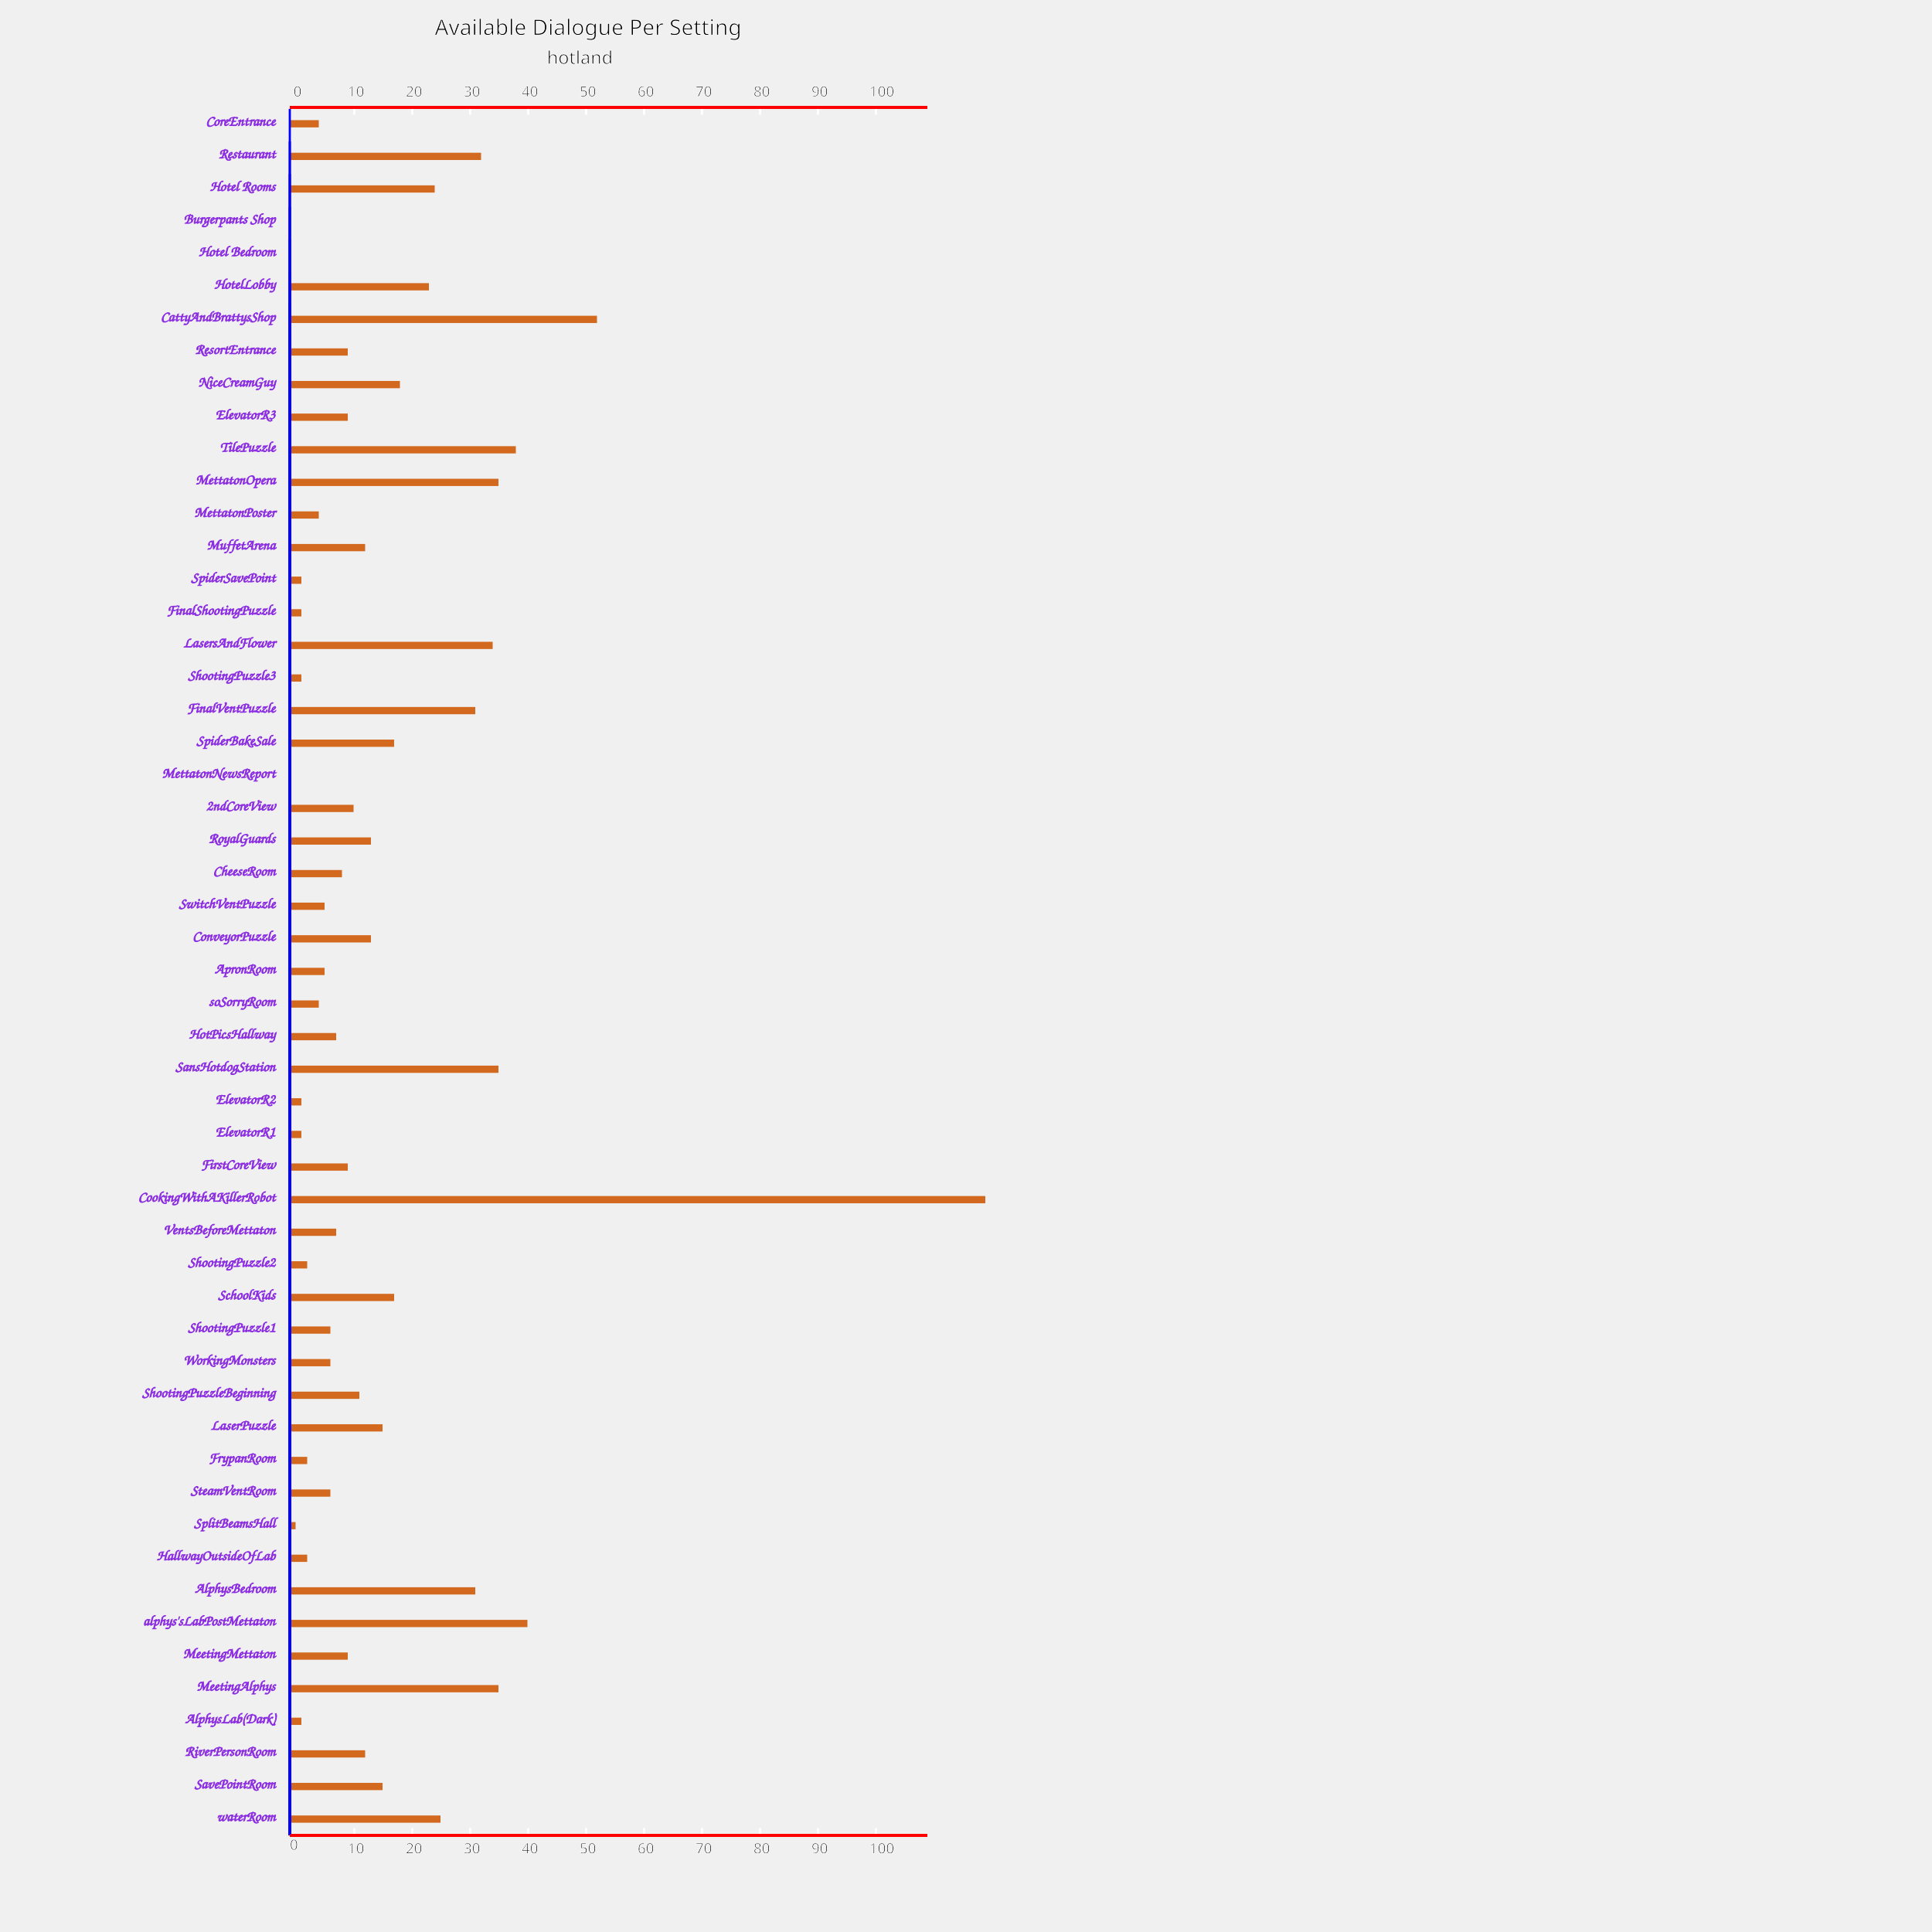
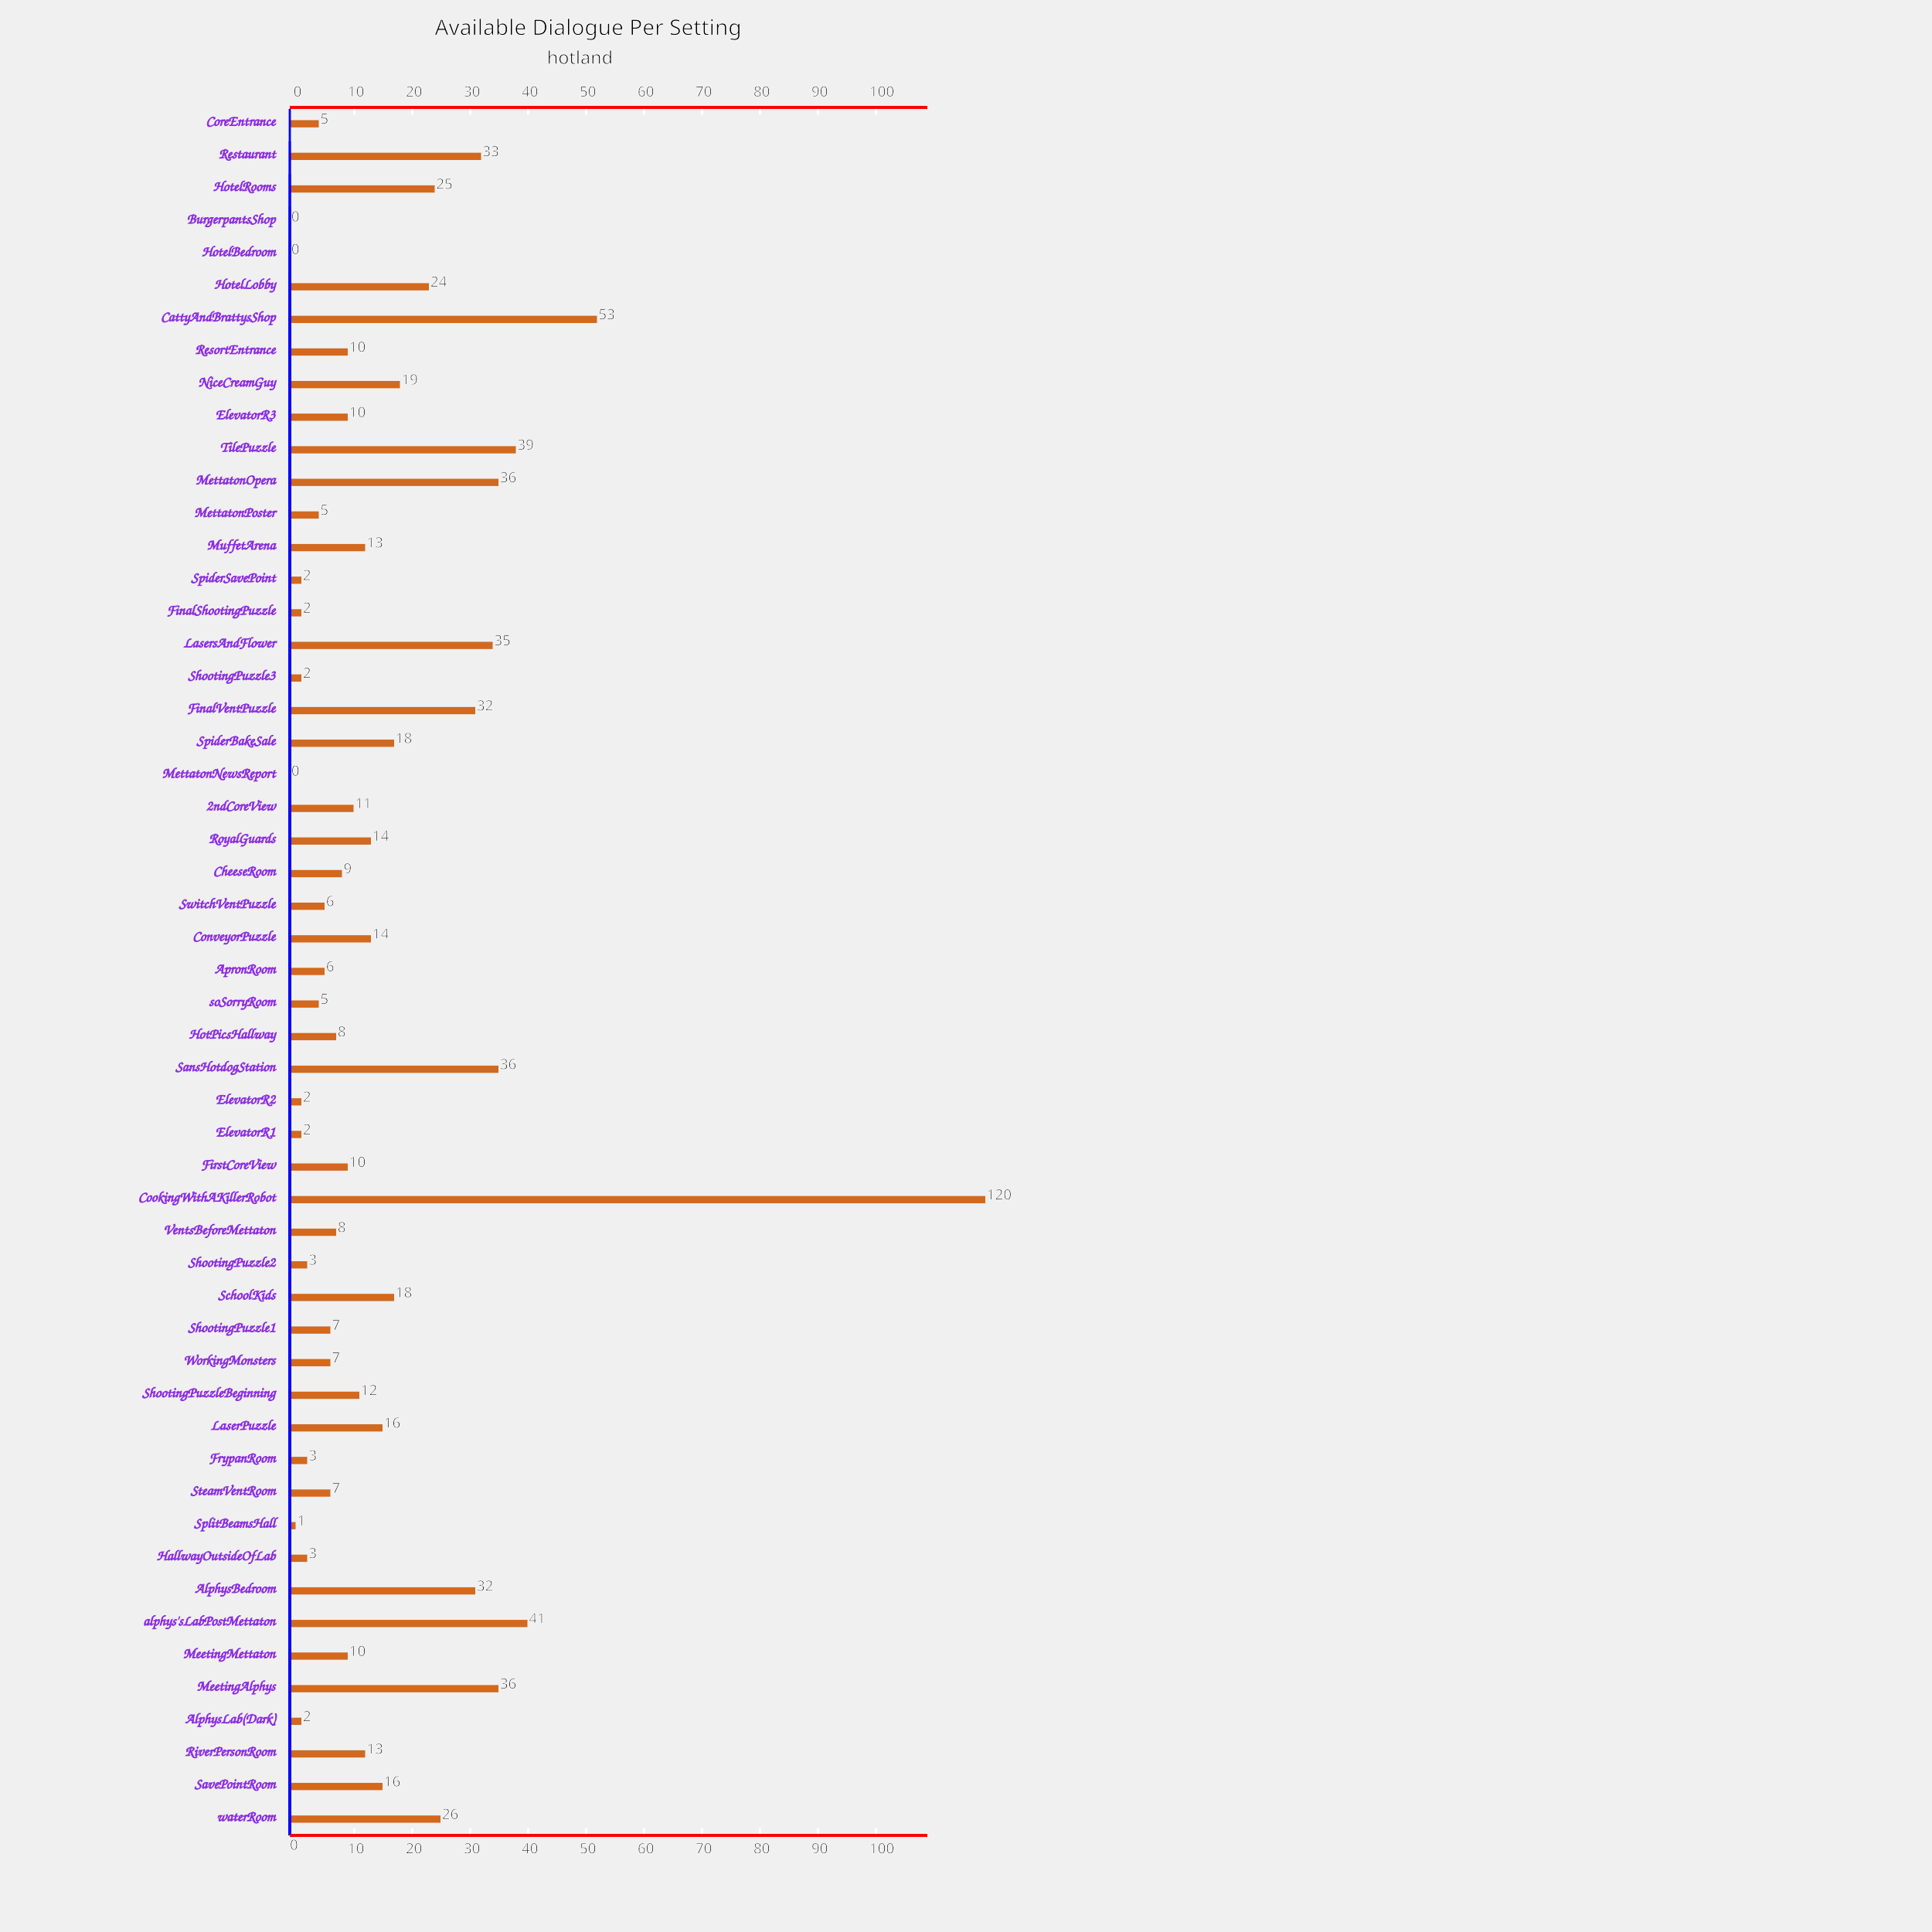
<svg xmlns="http://www.w3.org/2000/svg" width="2000" height="2000" style="background-color: black;">
  <g transform="translate(300, 1900), scale(.75)">
    <text x="0" y="20" font-size="20" font-family="papyrus" stroke="white">0</text>
    <text x="80" y="25" font-size="20" font-family="papyrus" stroke="white">10</text>
    <line x1="89" x2="89" y1="0" y2="-10" stroke-width="3" stroke="white" />
    <text x="160" y="25" font-size="20" font-family="papyrus" stroke="white">20</text>
    <line x1="169" x2="169" y1="0" y2="-10" stroke-width="3" stroke="white" />
    <text x="240" y="25" font-size="20" font-family="papyrus" stroke="white">30</text>
    <line x1="249" x2="249" y1="0" y2="-10" stroke-width="3" stroke="white" />
    <text x="320" y="25" font-size="20" font-family="papyrus" stroke="white">40</text>
    <line x1="329" x2="329" y1="0" y2="-10" stroke-width="3" stroke="white" />
    <text x="400" y="25" font-size="20" font-family="papyrus" stroke="white">50</text>
    <line x1="409" x2="409" y1="0" y2="-10" stroke-width="3" stroke="white" />
    <text x="480" y="25" font-size="20" font-family="papyrus" stroke="white">60</text>
    <line x1="489" x2="489" y1="0" y2="-10" stroke-width="3" stroke="white" />
    <text x="560" y="25" font-size="20" font-family="papyrus" stroke="white">70</text>
    <line x1="569" x2="569" y1="0" y2="-10" stroke-width="3" stroke="white" />
    <text x="640" y="25" font-size="20" font-family="papyrus" stroke="white">80</text>
    <line x1="649" x2="649" y1="0" y2="-10" stroke-width="3" stroke="white" />
    <text x="720" y="25" font-size="20" font-family="papyrus" stroke="white">90</text>
    <line x1="729" x2="729" y1="0" y2="-10" stroke-width="3" stroke="white" />
    <text x="800" y="25" font-size="20" font-family="papyrus" stroke="white">100</text>
    <line x1="809" x2="809" y1="0" y2="-10" stroke-width="3" stroke="white" />
    <text x="5" y="-2400" font-size="20" font-family="papyrus" stroke="white">0</text>
    <text x="80" y="-2400" font-size="20" font-family="papyrus" stroke="white">10</text>
    <line x1="89" x2="89" y1="-2385" y2="-2375" stroke-width="3" stroke="white" />
    <text x="160" y="-2400" font-size="20" font-family="papyrus" stroke="white">20</text>
    <line x1="169" x2="169" y1="-2385" y2="-2375" stroke-width="3" stroke="white" />
    <text x="240" y="-2400" font-size="20" font-family="papyrus" stroke="white">30</text>
    <line x1="249" x2="249" y1="-2385" y2="-2375" stroke-width="3" stroke="white" />
    <text x="320" y="-2400" font-size="20" font-family="papyrus" stroke="white">40</text>
    <line x1="329" x2="329" y1="-2385" y2="-2375" stroke-width="3" stroke="white" />
    <text x="400" y="-2400" font-size="20" font-family="papyrus" stroke="white">50</text>
    <line x1="409" x2="409" y1="-2385" y2="-2375" stroke-width="3" stroke="white" />
    <text x="480" y="-2400" font-size="20" font-family="papyrus" stroke="white">60</text>
    <line x1="489" x2="489" y1="-2385" y2="-2375" stroke-width="3" stroke="white" />
    <text x="560" y="-2400" font-size="20" font-family="papyrus" stroke="white">70</text>
    <line x1="569" x2="569" y1="-2385" y2="-2375" stroke-width="3" stroke="white" />
    <text x="640" y="-2400" font-size="20" font-family="papyrus" stroke="white">80</text>
    <line x1="649" x2="649" y1="-2385" y2="-2375" stroke-width="3" stroke="white" />
    <text x="720" y="-2400" font-size="20" font-family="papyrus" stroke="white">90</text>
    <line x1="729" x2="729" y1="-2385" y2="-2375" stroke-width="3" stroke="white" />
    <text x="800" y="-2400" font-size="20" font-family="papyrus" stroke="white">100</text>
    <line x1="809" x2="809" y1="-2385" y2="-2375" stroke-width="3" stroke="white" />
    <text x="200" y="-2485" stroke="white" font-size="30" font-family="papyrus">Available Dialogue Per
         Setting
      </text>
    <text x="355" y="-2445" stroke="white" font-size="25" font-family="papyrus">hotland</text>
    <g>
      <text x="-20" y="-20" fill="blueviolet" text-anchor="end" font-size="20" font-family="comic sans Ms" stroke="blueviolet">waterRoom</text>
      <line x1="0" x2="208" y1="-22.5" y2="-22.5" stroke="chocolate" stroke-width="10" />
+       <text x="210" y="-22.5" font-size="20" font-family="papyrus" stroke="white">26</text>
    </g>
    <line x1="0" y1="0" x2="0" y2="-43" stroke-width="3" stroke="blue" />
    <line x1="0" y1="0" x2="880" y2="0" stroke-width="3" stroke="red" />
    <line x1="0" y1="-2385" x2="880" y2="-2385" stroke-width="3" stroke="red" />
    <g>
      <text x="-20" y="-65" fill="blueviolet" text-anchor="end" font-size="20" font-family="comic sans Ms" stroke="blueviolet">SavePointRoom</text>
      <line x1="0" x2="128" y1="-67.5" y2="-67.5" stroke="chocolate" stroke-width="10" />
+       <text x="130" y="-67.5" font-size="20" font-family="papyrus" stroke="white">16</text>
    </g>
    <line x1="0" y1="0" x2="0" y2="-88" stroke-width="3" stroke="blue" />
    <line x1="0" y1="0" x2="880" y2="0" stroke-width="3" stroke="red" />
    <line x1="0" y1="-2385" x2="880" y2="-2385" stroke-width="3" stroke="red" />
    <g>
      <text x="-20" y="-110" fill="blueviolet" text-anchor="end" font-size="20" font-family="comic sans Ms" stroke="blueviolet">RiverPersonRoom</text>
      <line x1="0" x2="104" y1="-112.5" y2="-112.5" stroke="chocolate" stroke-width="10" />
+       <text x="106" y="-112.5" font-size="20" font-family="papyrus" stroke="white">13</text>
    </g>
    <line x1="0" y1="0" x2="0" y2="-133" stroke-width="3" stroke="blue" />
    <line x1="0" y1="0" x2="880" y2="0" stroke-width="3" stroke="red" />
    <line x1="0" y1="-2385" x2="880" y2="-2385" stroke-width="3" stroke="red" />
    <g>
      <text x="-20" y="-155" fill="blueviolet" text-anchor="end" font-size="20" font-family="comic sans Ms" stroke="blueviolet">AlphysLab(Dark)</text>
      <line x1="0" x2="16" y1="-157.5" y2="-157.5" stroke="chocolate" stroke-width="10" />
+       <text x="18" y="-157.5" font-size="20" font-family="papyrus" stroke="white">2</text>
    </g>
    <line x1="0" y1="0" x2="0" y2="-178" stroke-width="3" stroke="blue" />
    <line x1="0" y1="0" x2="880" y2="0" stroke-width="3" stroke="red" />
    <line x1="0" y1="-2385" x2="880" y2="-2385" stroke-width="3" stroke="red" />
    <g>
      <text x="-20" y="-200" fill="blueviolet" text-anchor="end" font-size="20" font-family="comic sans Ms" stroke="blueviolet">MeetingAlphys</text>
      <line x1="0" x2="288" y1="-202.5" y2="-202.5" stroke="chocolate" stroke-width="10" />
+       <text x="290" y="-202.5" font-size="20" font-family="papyrus" stroke="white">36</text>
    </g>
    <line x1="0" y1="0" x2="0" y2="-223" stroke-width="3" stroke="blue" />
    <line x1="0" y1="0" x2="880" y2="0" stroke-width="3" stroke="red" />
    <line x1="0" y1="-2385" x2="880" y2="-2385" stroke-width="3" stroke="red" />
    <g>
      <text x="-20" y="-245" fill="blueviolet" text-anchor="end" font-size="20" font-family="comic sans Ms" stroke="blueviolet">MeetingMettaton</text>
      <line x1="0" x2="80" y1="-247.5" y2="-247.5" stroke="chocolate" stroke-width="10" />
+       <text x="82" y="-247.5" font-size="20" font-family="papyrus" stroke="white">10</text>
    </g>
    <line x1="0" y1="0" x2="0" y2="-268" stroke-width="3" stroke="blue" />
    <line x1="0" y1="0" x2="880" y2="0" stroke-width="3" stroke="red" />
    <line x1="0" y1="-2385" x2="880" y2="-2385" stroke-width="3" stroke="red" />
    <g>
      <text x="-20" y="-290" fill="blueviolet" text-anchor="end" font-size="20" font-family="comic sans Ms" stroke="blueviolet">alphys'sLabPostMettaton</text>
      <line x1="0" x2="328" y1="-292.5" y2="-292.5" stroke="chocolate" stroke-width="10" />
+       <text x="330" y="-292.5" font-size="20" font-family="papyrus" stroke="white">41</text>
    </g>
    <line x1="0" y1="0" x2="0" y2="-313" stroke-width="3" stroke="blue" />
    <line x1="0" y1="0" x2="880" y2="0" stroke-width="3" stroke="red" />
    <line x1="0" y1="-2385" x2="880" y2="-2385" stroke-width="3" stroke="red" />
    <g>
      <text x="-20" y="-335" fill="blueviolet" text-anchor="end" font-size="20" font-family="comic sans Ms" stroke="blueviolet">AlphysBedroom</text>
      <line x1="0" x2="256" y1="-337.5" y2="-337.5" stroke="chocolate" stroke-width="10" />
+       <text x="258" y="-337.5" font-size="20" font-family="papyrus" stroke="white">32</text>
    </g>
    <line x1="0" y1="0" x2="0" y2="-358" stroke-width="3" stroke="blue" />
    <line x1="0" y1="0" x2="880" y2="0" stroke-width="3" stroke="red" />
    <line x1="0" y1="-2385" x2="880" y2="-2385" stroke-width="3" stroke="red" />
    <g>
      <text x="-20" y="-380" fill="blueviolet" text-anchor="end" font-size="20" font-family="comic sans Ms" stroke="blueviolet">HallwayOutsideOfLab</text>
      <line x1="0" x2="24" y1="-382.5" y2="-382.5" stroke="chocolate" stroke-width="10" />
+       <text x="26" y="-382.5" font-size="20" font-family="papyrus" stroke="white">3</text>
    </g>
    <line x1="0" y1="0" x2="0" y2="-403" stroke-width="3" stroke="blue" />
    <line x1="0" y1="0" x2="880" y2="0" stroke-width="3" stroke="red" />
    <line x1="0" y1="-2385" x2="880" y2="-2385" stroke-width="3" stroke="red" />
    <g>
      <text x="-20" y="-425" fill="blueviolet" text-anchor="end" font-size="20" font-family="comic sans Ms" stroke="blueviolet">SplitBeamsHall</text>
      <line x1="0" x2="8" y1="-427.5" y2="-427.5" stroke="chocolate" stroke-width="10" />
+       <text x="10" y="-427.5" font-size="20" font-family="papyrus" stroke="white">1</text>
    </g>
    <line x1="0" y1="0" x2="0" y2="-448" stroke-width="3" stroke="blue" />
    <line x1="0" y1="0" x2="880" y2="0" stroke-width="3" stroke="red" />
    <line x1="0" y1="-2385" x2="880" y2="-2385" stroke-width="3" stroke="red" />
    <g>
      <text x="-20" y="-470" fill="blueviolet" text-anchor="end" font-size="20" font-family="comic sans Ms" stroke="blueviolet">SteamVentRoom</text>
      <line x1="0" x2="56" y1="-472.5" y2="-472.5" stroke="chocolate" stroke-width="10" />
+       <text x="58" y="-472.5" font-size="20" font-family="papyrus" stroke="white">7</text>
    </g>
    <line x1="0" y1="0" x2="0" y2="-493" stroke-width="3" stroke="blue" />
    <line x1="0" y1="0" x2="880" y2="0" stroke-width="3" stroke="red" />
    <line x1="0" y1="-2385" x2="880" y2="-2385" stroke-width="3" stroke="red" />
    <g>
      <text x="-20" y="-515" fill="blueviolet" text-anchor="end" font-size="20" font-family="comic sans Ms" stroke="blueviolet">FrypanRoom</text>
      <line x1="0" x2="24" y1="-517.5" y2="-517.5" stroke="chocolate" stroke-width="10" />
+       <text x="26" y="-517.5" font-size="20" font-family="papyrus" stroke="white">3</text>
    </g>
    <line x1="0" y1="0" x2="0" y2="-538" stroke-width="3" stroke="blue" />
    <line x1="0" y1="0" x2="880" y2="0" stroke-width="3" stroke="red" />
    <line x1="0" y1="-2385" x2="880" y2="-2385" stroke-width="3" stroke="red" />
    <g>
      <text x="-20" y="-560" fill="blueviolet" text-anchor="end" font-size="20" font-family="comic sans Ms" stroke="blueviolet">LaserPuzzle</text>
      <line x1="0" x2="128" y1="-562.5" y2="-562.5" stroke="chocolate" stroke-width="10" />
+       <text x="130" y="-562.5" font-size="20" font-family="papyrus" stroke="white">16</text>
    </g>
    <line x1="0" y1="0" x2="0" y2="-583" stroke-width="3" stroke="blue" />
    <line x1="0" y1="0" x2="880" y2="0" stroke-width="3" stroke="red" />
    <line x1="0" y1="-2385" x2="880" y2="-2385" stroke-width="3" stroke="red" />
    <g>
      <text x="-20" y="-605" fill="blueviolet" text-anchor="end" font-size="20" font-family="comic sans Ms" stroke="blueviolet">ShootingPuzzleBeginning</text>
      <line x1="0" x2="96" y1="-607.5" y2="-607.5" stroke="chocolate" stroke-width="10" />
+       <text x="98" y="-607.5" font-size="20" font-family="papyrus" stroke="white">12</text>
    </g>
    <line x1="0" y1="0" x2="0" y2="-628" stroke-width="3" stroke="blue" />
    <line x1="0" y1="0" x2="880" y2="0" stroke-width="3" stroke="red" />
    <line x1="0" y1="-2385" x2="880" y2="-2385" stroke-width="3" stroke="red" />
    <g>
      <text x="-20" y="-650" fill="blueviolet" text-anchor="end" font-size="20" font-family="comic sans Ms" stroke="blueviolet">WorkingMonsters</text>
      <line x1="0" x2="56" y1="-652.5" y2="-652.5" stroke="chocolate" stroke-width="10" />
+       <text x="58" y="-652.5" font-size="20" font-family="papyrus" stroke="white">7</text>
    </g>
    <line x1="0" y1="0" x2="0" y2="-673" stroke-width="3" stroke="blue" />
    <line x1="0" y1="0" x2="880" y2="0" stroke-width="3" stroke="red" />
    <line x1="0" y1="-2385" x2="880" y2="-2385" stroke-width="3" stroke="red" />
    <g>
      <text x="-20" y="-695" fill="blueviolet" text-anchor="end" font-size="20" font-family="comic sans Ms" stroke="blueviolet">ShootingPuzzle1</text>
      <line x1="0" x2="56" y1="-697.5" y2="-697.5" stroke="chocolate" stroke-width="10" />
+       <text x="58" y="-697.5" font-size="20" font-family="papyrus" stroke="white">7</text>
    </g>
    <line x1="0" y1="0" x2="0" y2="-718" stroke-width="3" stroke="blue" />
    <line x1="0" y1="0" x2="880" y2="0" stroke-width="3" stroke="red" />
    <line x1="0" y1="-2385" x2="880" y2="-2385" stroke-width="3" stroke="red" />
    <g>
      <text x="-20" y="-740" fill="blueviolet" text-anchor="end" font-size="20" font-family="comic sans Ms" stroke="blueviolet">SchoolKids</text>
      <line x1="0" x2="144" y1="-742.5" y2="-742.5" stroke="chocolate" stroke-width="10" />
+       <text x="146" y="-742.5" font-size="20" font-family="papyrus" stroke="white">18</text>
    </g>
    <line x1="0" y1="0" x2="0" y2="-763" stroke-width="3" stroke="blue" />
    <line x1="0" y1="0" x2="880" y2="0" stroke-width="3" stroke="red" />
    <line x1="0" y1="-2385" x2="880" y2="-2385" stroke-width="3" stroke="red" />
    <g>
      <text x="-20" y="-785" fill="blueviolet" text-anchor="end" font-size="20" font-family="comic sans Ms" stroke="blueviolet">ShootingPuzzle2</text>
      <line x1="0" x2="24" y1="-787.5" y2="-787.5" stroke="chocolate" stroke-width="10" />
+       <text x="26" y="-787.5" font-size="20" font-family="papyrus" stroke="white">3</text>
    </g>
    <line x1="0" y1="0" x2="0" y2="-808" stroke-width="3" stroke="blue" />
    <line x1="0" y1="0" x2="880" y2="0" stroke-width="3" stroke="red" />
    <line x1="0" y1="-2385" x2="880" y2="-2385" stroke-width="3" stroke="red" />
    <g>
      <text x="-20" y="-830" fill="blueviolet" text-anchor="end" font-size="20" font-family="comic sans Ms" stroke="blueviolet">VentsBeforeMettaton</text>
      <line x1="0" x2="64" y1="-832.5" y2="-832.5" stroke="chocolate" stroke-width="10" />
+       <text x="66" y="-832.5" font-size="20" font-family="papyrus" stroke="white">8</text>
    </g>
    <line x1="0" y1="0" x2="0" y2="-853" stroke-width="3" stroke="blue" />
    <line x1="0" y1="0" x2="880" y2="0" stroke-width="3" stroke="red" />
    <line x1="0" y1="-2385" x2="880" y2="-2385" stroke-width="3" stroke="red" />
    <g>
      <text x="-20" y="-875" fill="blueviolet" text-anchor="end" font-size="20" font-family="comic sans Ms" stroke="blueviolet">CookingWithAKillerRobot</text>
      <line x1="0" x2="960" y1="-877.5" y2="-877.5" stroke="chocolate" stroke-width="10" />
+       <text x="962" y="-877.5" font-size="20" font-family="papyrus" stroke="white">120</text>
    </g>
    <line x1="0" y1="0" x2="0" y2="-898" stroke-width="3" stroke="blue" />
    <line x1="0" y1="0" x2="880" y2="0" stroke-width="3" stroke="red" />
    <line x1="0" y1="-2385" x2="880" y2="-2385" stroke-width="3" stroke="red" />
    <g>
      <text x="-20" y="-920" fill="blueviolet" text-anchor="end" font-size="20" font-family="comic sans Ms" stroke="blueviolet">FirstCoreView</text>
      <line x1="0" x2="80" y1="-922.5" y2="-922.5" stroke="chocolate" stroke-width="10" />
+       <text x="82" y="-922.5" font-size="20" font-family="papyrus" stroke="white">10</text>
    </g>
    <line x1="0" y1="0" x2="0" y2="-943" stroke-width="3" stroke="blue" />
    <line x1="0" y1="0" x2="880" y2="0" stroke-width="3" stroke="red" />
    <line x1="0" y1="-2385" x2="880" y2="-2385" stroke-width="3" stroke="red" />
    <g>
      <text x="-20" y="-965" fill="blueviolet" text-anchor="end" font-size="20" font-family="comic sans Ms" stroke="blueviolet">ElevatorR1</text>
      <line x1="0" x2="16" y1="-967.5" y2="-967.5" stroke="chocolate" stroke-width="10" />
+       <text x="18" y="-967.5" font-size="20" font-family="papyrus" stroke="white">2</text>
    </g>
    <line x1="0" y1="0" x2="0" y2="-988" stroke-width="3" stroke="blue" />
    <line x1="0" y1="0" x2="880" y2="0" stroke-width="3" stroke="red" />
    <line x1="0" y1="-2385" x2="880" y2="-2385" stroke-width="3" stroke="red" />
    <g>
      <text x="-20" y="-1010" fill="blueviolet" text-anchor="end" font-size="20" font-family="comic sans Ms" stroke="blueviolet">ElevatorR2</text>
      <line x1="0" x2="16" y1="-1012.5" y2="-1012.5" stroke="chocolate" stroke-width="10" />
+       <text x="18" y="-1012.5" font-size="20" font-family="papyrus" stroke="white">2</text>
    </g>
    <line x1="0" y1="0" x2="0" y2="-1033" stroke-width="3" stroke="blue" />
    <line x1="0" y1="0" x2="880" y2="0" stroke-width="3" stroke="red" />
    <line x1="0" y1="-2385" x2="880" y2="-2385" stroke-width="3" stroke="red" />
    <g>
      <text x="-20" y="-1055" fill="blueviolet" text-anchor="end" font-size="20" font-family="comic sans Ms" stroke="blueviolet">SansHotdogStation</text>
      <line x1="0" x2="288" y1="-1057.5" y2="-1057.5" stroke="chocolate" stroke-width="10" />
+       <text x="290" y="-1057.5" font-size="20" font-family="papyrus" stroke="white">36</text>
    </g>
    <line x1="0" y1="0" x2="0" y2="-1078" stroke-width="3" stroke="blue" />
    <line x1="0" y1="0" x2="880" y2="0" stroke-width="3" stroke="red" />
    <line x1="0" y1="-2385" x2="880" y2="-2385" stroke-width="3" stroke="red" />
    <g>
      <text x="-20" y="-1100" fill="blueviolet" text-anchor="end" font-size="20" font-family="comic sans Ms" stroke="blueviolet">HotPicsHallway</text>
      <line x1="0" x2="64" y1="-1102.5" y2="-1102.5" stroke="chocolate" stroke-width="10" />
+       <text x="66" y="-1102.5" font-size="20" font-family="papyrus" stroke="white">8</text>
    </g>
    <line x1="0" y1="0" x2="0" y2="-1123" stroke-width="3" stroke="blue" />
    <line x1="0" y1="0" x2="880" y2="0" stroke-width="3" stroke="red" />
    <line x1="0" y1="-2385" x2="880" y2="-2385" stroke-width="3" stroke="red" />
    <g>
      <text x="-20" y="-1145" fill="blueviolet" text-anchor="end" font-size="20" font-family="comic sans Ms" stroke="blueviolet">soSorryRoom</text>
      <line x1="0" x2="40" y1="-1147.5" y2="-1147.5" stroke="chocolate" stroke-width="10" />
+       <text x="42" y="-1147.5" font-size="20" font-family="papyrus" stroke="white">5</text>
    </g>
    <line x1="0" y1="0" x2="0" y2="-1168" stroke-width="3" stroke="blue" />
    <line x1="0" y1="0" x2="880" y2="0" stroke-width="3" stroke="red" />
    <line x1="0" y1="-2385" x2="880" y2="-2385" stroke-width="3" stroke="red" />
    <g>
      <text x="-20" y="-1190" fill="blueviolet" text-anchor="end" font-size="20" font-family="comic sans Ms" stroke="blueviolet">ApronRoom</text>
      <line x1="0" x2="48" y1="-1192.5" y2="-1192.5" stroke="chocolate" stroke-width="10" />
+       <text x="50" y="-1192.5" font-size="20" font-family="papyrus" stroke="white">6</text>
    </g>
    <line x1="0" y1="0" x2="0" y2="-1213" stroke-width="3" stroke="blue" />
    <line x1="0" y1="0" x2="880" y2="0" stroke-width="3" stroke="red" />
    <line x1="0" y1="-2385" x2="880" y2="-2385" stroke-width="3" stroke="red" />
    <g>
      <text x="-20" y="-1235" fill="blueviolet" text-anchor="end" font-size="20" font-family="comic sans Ms" stroke="blueviolet">ConveyorPuzzle</text>
      <line x1="0" x2="112" y1="-1237.5" y2="-1237.5" stroke="chocolate" stroke-width="10" />
+       <text x="114" y="-1237.5" font-size="20" font-family="papyrus" stroke="white">14</text>
    </g>
    <line x1="0" y1="0" x2="0" y2="-1258" stroke-width="3" stroke="blue" />
    <line x1="0" y1="0" x2="880" y2="0" stroke-width="3" stroke="red" />
    <line x1="0" y1="-2385" x2="880" y2="-2385" stroke-width="3" stroke="red" />
    <g>
      <text x="-20" y="-1280" fill="blueviolet" text-anchor="end" font-size="20" font-family="comic sans Ms" stroke="blueviolet">SwitchVentPuzzle</text>
      <line x1="0" x2="48" y1="-1282.5" y2="-1282.5" stroke="chocolate" stroke-width="10" />
+       <text x="50" y="-1282.5" font-size="20" font-family="papyrus" stroke="white">6</text>
    </g>
    <line x1="0" y1="0" x2="0" y2="-1303" stroke-width="3" stroke="blue" />
    <line x1="0" y1="0" x2="880" y2="0" stroke-width="3" stroke="red" />
    <line x1="0" y1="-2385" x2="880" y2="-2385" stroke-width="3" stroke="red" />
    <g>
      <text x="-20" y="-1325" fill="blueviolet" text-anchor="end" font-size="20" font-family="comic sans Ms" stroke="blueviolet">CheeseRoom</text>
      <line x1="0" x2="72" y1="-1327.5" y2="-1327.5" stroke="chocolate" stroke-width="10" />
+       <text x="74" y="-1327.5" font-size="20" font-family="papyrus" stroke="white">9</text>
    </g>
    <line x1="0" y1="0" x2="0" y2="-1348" stroke-width="3" stroke="blue" />
    <line x1="0" y1="0" x2="880" y2="0" stroke-width="3" stroke="red" />
    <line x1="0" y1="-2385" x2="880" y2="-2385" stroke-width="3" stroke="red" />
    <g>
      <text x="-20" y="-1370" fill="blueviolet" text-anchor="end" font-size="20" font-family="comic sans Ms" stroke="blueviolet">RoyalGuards</text>
      <line x1="0" x2="112" y1="-1372.5" y2="-1372.5" stroke="chocolate" stroke-width="10" />
+       <text x="114" y="-1372.5" font-size="20" font-family="papyrus" stroke="white">14</text>
    </g>
    <line x1="0" y1="0" x2="0" y2="-1393" stroke-width="3" stroke="blue" />
    <line x1="0" y1="0" x2="880" y2="0" stroke-width="3" stroke="red" />
    <line x1="0" y1="-2385" x2="880" y2="-2385" stroke-width="3" stroke="red" />
    <g>
      <text x="-20" y="-1415" fill="blueviolet" text-anchor="end" font-size="20" font-family="comic sans Ms" stroke="blueviolet">2ndCoreView</text>
      <line x1="0" x2="88" y1="-1417.5" y2="-1417.5" stroke="chocolate" stroke-width="10" />
+       <text x="90" y="-1417.5" font-size="20" font-family="papyrus" stroke="white">11</text>
    </g>
    <line x1="0" y1="0" x2="0" y2="-1438" stroke-width="3" stroke="blue" />
    <line x1="0" y1="0" x2="880" y2="0" stroke-width="3" stroke="red" />
    <line x1="0" y1="-2385" x2="880" y2="-2385" stroke-width="3" stroke="red" />
    <g>
      <text x="-20" y="-1460" fill="blueviolet" text-anchor="end" font-size="20" font-family="comic sans Ms" stroke="blueviolet">MettatonNewsReport</text>
      <line x1="0" x2="0" y1="-1462.5" y2="-1462.5" stroke="chocolate" stroke-width="10" />
+       <text x="2" y="-1462.5" font-size="20" font-family="papyrus" stroke="white">0</text>
    </g>
    <line x1="0" y1="0" x2="0" y2="-1483" stroke-width="3" stroke="blue" />
    <line x1="0" y1="0" x2="880" y2="0" stroke-width="3" stroke="red" />
    <line x1="0" y1="-2385" x2="880" y2="-2385" stroke-width="3" stroke="red" />
    <g>
      <text x="-20" y="-1505" fill="blueviolet" text-anchor="end" font-size="20" font-family="comic sans Ms" stroke="blueviolet">SpiderBakeSale</text>
      <line x1="0" x2="144" y1="-1507.5" y2="-1507.5" stroke="chocolate" stroke-width="10" />
+       <text x="146" y="-1507.5" font-size="20" font-family="papyrus" stroke="white">18</text>
    </g>
    <line x1="0" y1="0" x2="0" y2="-1528" stroke-width="3" stroke="blue" />
    <line x1="0" y1="0" x2="880" y2="0" stroke-width="3" stroke="red" />
    <line x1="0" y1="-2385" x2="880" y2="-2385" stroke-width="3" stroke="red" />
    <g>
      <text x="-20" y="-1550" fill="blueviolet" text-anchor="end" font-size="20" font-family="comic sans Ms" stroke="blueviolet">FinalVentPuzzle</text>
      <line x1="0" x2="256" y1="-1552.5" y2="-1552.5" stroke="chocolate" stroke-width="10" />
+       <text x="258" y="-1552.5" font-size="20" font-family="papyrus" stroke="white">32</text>
    </g>
    <line x1="0" y1="0" x2="0" y2="-1573" stroke-width="3" stroke="blue" />
    <line x1="0" y1="0" x2="880" y2="0" stroke-width="3" stroke="red" />
    <line x1="0" y1="-2385" x2="880" y2="-2385" stroke-width="3" stroke="red" />
    <g>
      <text x="-20" y="-1595" fill="blueviolet" text-anchor="end" font-size="20" font-family="comic sans Ms" stroke="blueviolet">ShootingPuzzle3</text>
      <line x1="0" x2="16" y1="-1597.5" y2="-1597.5" stroke="chocolate" stroke-width="10" />
+       <text x="18" y="-1597.5" font-size="20" font-family="papyrus" stroke="white">2</text>
    </g>
    <line x1="0" y1="0" x2="0" y2="-1618" stroke-width="3" stroke="blue" />
    <line x1="0" y1="0" x2="880" y2="0" stroke-width="3" stroke="red" />
    <line x1="0" y1="-2385" x2="880" y2="-2385" stroke-width="3" stroke="red" />
    <g>
      <text x="-20" y="-1640" fill="blueviolet" text-anchor="end" font-size="20" font-family="comic sans Ms" stroke="blueviolet">LasersAndFlower</text>
      <line x1="0" x2="280" y1="-1642.5" y2="-1642.5" stroke="chocolate" stroke-width="10" />
+       <text x="282" y="-1642.5" font-size="20" font-family="papyrus" stroke="white">35</text>
    </g>
    <line x1="0" y1="0" x2="0" y2="-1663" stroke-width="3" stroke="blue" />
    <line x1="0" y1="0" x2="880" y2="0" stroke-width="3" stroke="red" />
    <line x1="0" y1="-2385" x2="880" y2="-2385" stroke-width="3" stroke="red" />
    <g>
      <text x="-20" y="-1685" fill="blueviolet" text-anchor="end" font-size="20" font-family="comic sans Ms" stroke="blueviolet">FinalShootingPuzzle</text>
      <line x1="0" x2="16" y1="-1687.5" y2="-1687.5" stroke="chocolate" stroke-width="10" />
+       <text x="18" y="-1687.5" font-size="20" font-family="papyrus" stroke="white">2</text>
    </g>
    <line x1="0" y1="0" x2="0" y2="-1708" stroke-width="3" stroke="blue" />
    <line x1="0" y1="0" x2="880" y2="0" stroke-width="3" stroke="red" />
    <line x1="0" y1="-2385" x2="880" y2="-2385" stroke-width="3" stroke="red" />
    <g>
      <text x="-20" y="-1730" fill="blueviolet" text-anchor="end" font-size="20" font-family="comic sans Ms" stroke="blueviolet">SpiderSavePoint</text>
      <line x1="0" x2="16" y1="-1732.5" y2="-1732.5" stroke="chocolate" stroke-width="10" />
+       <text x="18" y="-1732.5" font-size="20" font-family="papyrus" stroke="white">2</text>
    </g>
    <line x1="0" y1="0" x2="0" y2="-1753" stroke-width="3" stroke="blue" />
    <line x1="0" y1="0" x2="880" y2="0" stroke-width="3" stroke="red" />
    <line x1="0" y1="-2385" x2="880" y2="-2385" stroke-width="3" stroke="red" />
    <g>
      <text x="-20" y="-1775" fill="blueviolet" text-anchor="end" font-size="20" font-family="comic sans Ms" stroke="blueviolet">MuffetArena</text>
      <line x1="0" x2="104" y1="-1777.5" y2="-1777.5" stroke="chocolate" stroke-width="10" />
+       <text x="106" y="-1777.5" font-size="20" font-family="papyrus" stroke="white">13</text>
    </g>
    <line x1="0" y1="0" x2="0" y2="-1798" stroke-width="3" stroke="blue" />
    <line x1="0" y1="0" x2="880" y2="0" stroke-width="3" stroke="red" />
    <line x1="0" y1="-2385" x2="880" y2="-2385" stroke-width="3" stroke="red" />
    <g>
      <text x="-20" y="-1820" fill="blueviolet" text-anchor="end" font-size="20" font-family="comic sans Ms" stroke="blueviolet">MettatonPoster</text>
      <line x1="0" x2="40" y1="-1822.5" y2="-1822.5" stroke="chocolate" stroke-width="10" />
+       <text x="42" y="-1822.5" font-size="20" font-family="papyrus" stroke="white">5</text>
    </g>
    <line x1="0" y1="0" x2="0" y2="-1843" stroke-width="3" stroke="blue" />
    <line x1="0" y1="0" x2="880" y2="0" stroke-width="3" stroke="red" />
    <line x1="0" y1="-2385" x2="880" y2="-2385" stroke-width="3" stroke="red" />
    <g>
      <text x="-20" y="-1865" fill="blueviolet" text-anchor="end" font-size="20" font-family="comic sans Ms" stroke="blueviolet">MettatonOpera</text>
      <line x1="0" x2="288" y1="-1867.5" y2="-1867.5" stroke="chocolate" stroke-width="10" />
+       <text x="290" y="-1867.5" font-size="20" font-family="papyrus" stroke="white">36</text>
    </g>
    <line x1="0" y1="0" x2="0" y2="-1888" stroke-width="3" stroke="blue" />
    <line x1="0" y1="0" x2="880" y2="0" stroke-width="3" stroke="red" />
    <line x1="0" y1="-2385" x2="880" y2="-2385" stroke-width="3" stroke="red" />
    <g>
      <text x="-20" y="-1910" fill="blueviolet" text-anchor="end" font-size="20" font-family="comic sans Ms" stroke="blueviolet">TilePuzzle</text>
      <line x1="0" x2="312" y1="-1912.5" y2="-1912.5" stroke="chocolate" stroke-width="10" />
+       <text x="314" y="-1912.5" font-size="20" font-family="papyrus" stroke="white">39</text>
    </g>
    <line x1="0" y1="0" x2="0" y2="-1933" stroke-width="3" stroke="blue" />
    <line x1="0" y1="0" x2="880" y2="0" stroke-width="3" stroke="red" />
    <line x1="0" y1="-2385" x2="880" y2="-2385" stroke-width="3" stroke="red" />
    <g>
      <text x="-20" y="-1955" fill="blueviolet" text-anchor="end" font-size="20" font-family="comic sans Ms" stroke="blueviolet">ElevatorR3</text>
      <line x1="0" x2="80" y1="-1957.5" y2="-1957.5" stroke="chocolate" stroke-width="10" />
+       <text x="82" y="-1957.5" font-size="20" font-family="papyrus" stroke="white">10</text>
    </g>
    <line x1="0" y1="0" x2="0" y2="-1978" stroke-width="3" stroke="blue" />
    <line x1="0" y1="0" x2="880" y2="0" stroke-width="3" stroke="red" />
    <line x1="0" y1="-2385" x2="880" y2="-2385" stroke-width="3" stroke="red" />
    <g>
      <text x="-20" y="-2000" fill="blueviolet" text-anchor="end" font-size="20" font-family="comic sans Ms" stroke="blueviolet">NiceCreamGuy</text>
      <line x1="0" x2="152" y1="-2002.5" y2="-2002.5" stroke="chocolate" stroke-width="10" />
+       <text x="154" y="-2002.5" font-size="20" font-family="papyrus" stroke="white">19</text>
    </g>
    <line x1="0" y1="0" x2="0" y2="-2023" stroke-width="3" stroke="blue" />
    <line x1="0" y1="0" x2="880" y2="0" stroke-width="3" stroke="red" />
    <line x1="0" y1="-2385" x2="880" y2="-2385" stroke-width="3" stroke="red" />
    <g>
      <text x="-20" y="-2045" fill="blueviolet" text-anchor="end" font-size="20" font-family="comic sans Ms" stroke="blueviolet">ResortEntrance</text>
      <line x1="0" x2="80" y1="-2047.5" y2="-2047.5" stroke="chocolate" stroke-width="10" />
+       <text x="82" y="-2047.5" font-size="20" font-family="papyrus" stroke="white">10</text>
    </g>
    <line x1="0" y1="0" x2="0" y2="-2068" stroke-width="3" stroke="blue" />
    <line x1="0" y1="0" x2="880" y2="0" stroke-width="3" stroke="red" />
    <line x1="0" y1="-2385" x2="880" y2="-2385" stroke-width="3" stroke="red" />
    <g>
      <text x="-20" y="-2090" fill="blueviolet" text-anchor="end" font-size="20" font-family="comic sans Ms" stroke="blueviolet">CattyAndBrattysShop</text>
      <line x1="0" x2="424" y1="-2092.5" y2="-2092.5" stroke="chocolate" stroke-width="10" />
+       <text x="426" y="-2092.5" font-size="20" font-family="papyrus" stroke="white">53</text>
    </g>
    <line x1="0" y1="0" x2="0" y2="-2113" stroke-width="3" stroke="blue" />
    <line x1="0" y1="0" x2="880" y2="0" stroke-width="3" stroke="red" />
    <line x1="0" y1="-2385" x2="880" y2="-2385" stroke-width="3" stroke="red" />
    <g>
      <text x="-20" y="-2135" fill="blueviolet" text-anchor="end" font-size="20" font-family="comic sans Ms" stroke="blueviolet">HotelLobby</text>
      <line x1="0" x2="192" y1="-2137.5" y2="-2137.5" stroke="chocolate" stroke-width="10" />
+       <text x="194" y="-2137.5" font-size="20" font-family="papyrus" stroke="white">24</text>
    </g>
    <line x1="0" y1="0" x2="0" y2="-2158" stroke-width="3" stroke="blue" />
    <line x1="0" y1="0" x2="880" y2="0" stroke-width="3" stroke="red" />
    <line x1="0" y1="-2385" x2="880" y2="-2385" stroke-width="3" stroke="red" />
    <g>
-       <text x="-20" y="-2180" fill="blueviolet" text-anchor="end" font-size="20" font-family="comic sans Ms" stroke="blueviolet">Hotel Bedroom</text>
+       <text x="-20" y="-2180" fill="blueviolet" text-anchor="end" font-size="20" font-family="comic sans Ms" stroke="blueviolet">HotelBedroom</text>
      <line x1="0" x2="0" y1="-2182.5" y2="-2182.5" stroke="chocolate" stroke-width="10" />
+       <text x="2" y="-2182.5" font-size="20" font-family="papyrus" stroke="white">0</text>
    </g>
    <line x1="0" y1="0" x2="0" y2="-2203" stroke-width="3" stroke="blue" />
    <line x1="0" y1="0" x2="880" y2="0" stroke-width="3" stroke="red" />
    <line x1="0" y1="-2385" x2="880" y2="-2385" stroke-width="3" stroke="red" />
    <g>
-       <text x="-20" y="-2225" fill="blueviolet" text-anchor="end" font-size="20" font-family="comic sans Ms" stroke="blueviolet">Burgerpants Shop</text>
+       <text x="-20" y="-2225" fill="blueviolet" text-anchor="end" font-size="20" font-family="comic sans Ms" stroke="blueviolet">BurgerpantsShop</text>
      <line x1="0" x2="0" y1="-2227.5" y2="-2227.5" stroke="chocolate" stroke-width="10" />
+       <text x="2" y="-2227.5" font-size="20" font-family="papyrus" stroke="white">0</text>
    </g>
    <line x1="0" y1="0" x2="0" y2="-2248" stroke-width="3" stroke="blue" />
    <line x1="0" y1="0" x2="880" y2="0" stroke-width="3" stroke="red" />
    <line x1="0" y1="-2385" x2="880" y2="-2385" stroke-width="3" stroke="red" />
    <g>
-       <text x="-20" y="-2270" fill="blueviolet" text-anchor="end" font-size="20" font-family="comic sans Ms" stroke="blueviolet">Hotel Rooms</text>
+       <text x="-20" y="-2270" fill="blueviolet" text-anchor="end" font-size="20" font-family="comic sans Ms" stroke="blueviolet">HotelRooms</text>
      <line x1="0" x2="200" y1="-2272.5" y2="-2272.5" stroke="chocolate" stroke-width="10" />
+       <text x="202" y="-2272.5" font-size="20" font-family="papyrus" stroke="white">25</text>
    </g>
    <line x1="0" y1="0" x2="0" y2="-2293" stroke-width="3" stroke="blue" />
    <line x1="0" y1="0" x2="880" y2="0" stroke-width="3" stroke="red" />
    <line x1="0" y1="-2385" x2="880" y2="-2385" stroke-width="3" stroke="red" />
    <g>
      <text x="-20" y="-2315" fill="blueviolet" text-anchor="end" font-size="20" font-family="comic sans Ms" stroke="blueviolet">Restaurant</text>
      <line x1="0" x2="264" y1="-2317.5" y2="-2317.5" stroke="chocolate" stroke-width="10" />
+       <text x="266" y="-2317.5" font-size="20" font-family="papyrus" stroke="white">33</text>
    </g>
    <line x1="0" y1="0" x2="0" y2="-2338" stroke-width="3" stroke="blue" />
    <line x1="0" y1="0" x2="880" y2="0" stroke-width="3" stroke="red" />
    <line x1="0" y1="-2385" x2="880" y2="-2385" stroke-width="3" stroke="red" />
    <g>
      <text x="-20" y="-2360" fill="blueviolet" text-anchor="end" font-size="20" font-family="comic sans Ms" stroke="blueviolet">CoreEntrance</text>
      <line x1="0" x2="40" y1="-2362.5" y2="-2362.5" stroke="chocolate" stroke-width="10" />
+       <text x="42" y="-2362.5" font-size="20" font-family="papyrus" stroke="white">5</text>
    </g>
    <line x1="0" y1="0" x2="0" y2="-2383" stroke-width="3" stroke="blue" />
    <line x1="0" y1="0" x2="880" y2="0" stroke-width="3" stroke="red" />
    <line x1="0" y1="-2385" x2="880" y2="-2385" stroke-width="3" stroke="red" />
  </g>
</svg>
